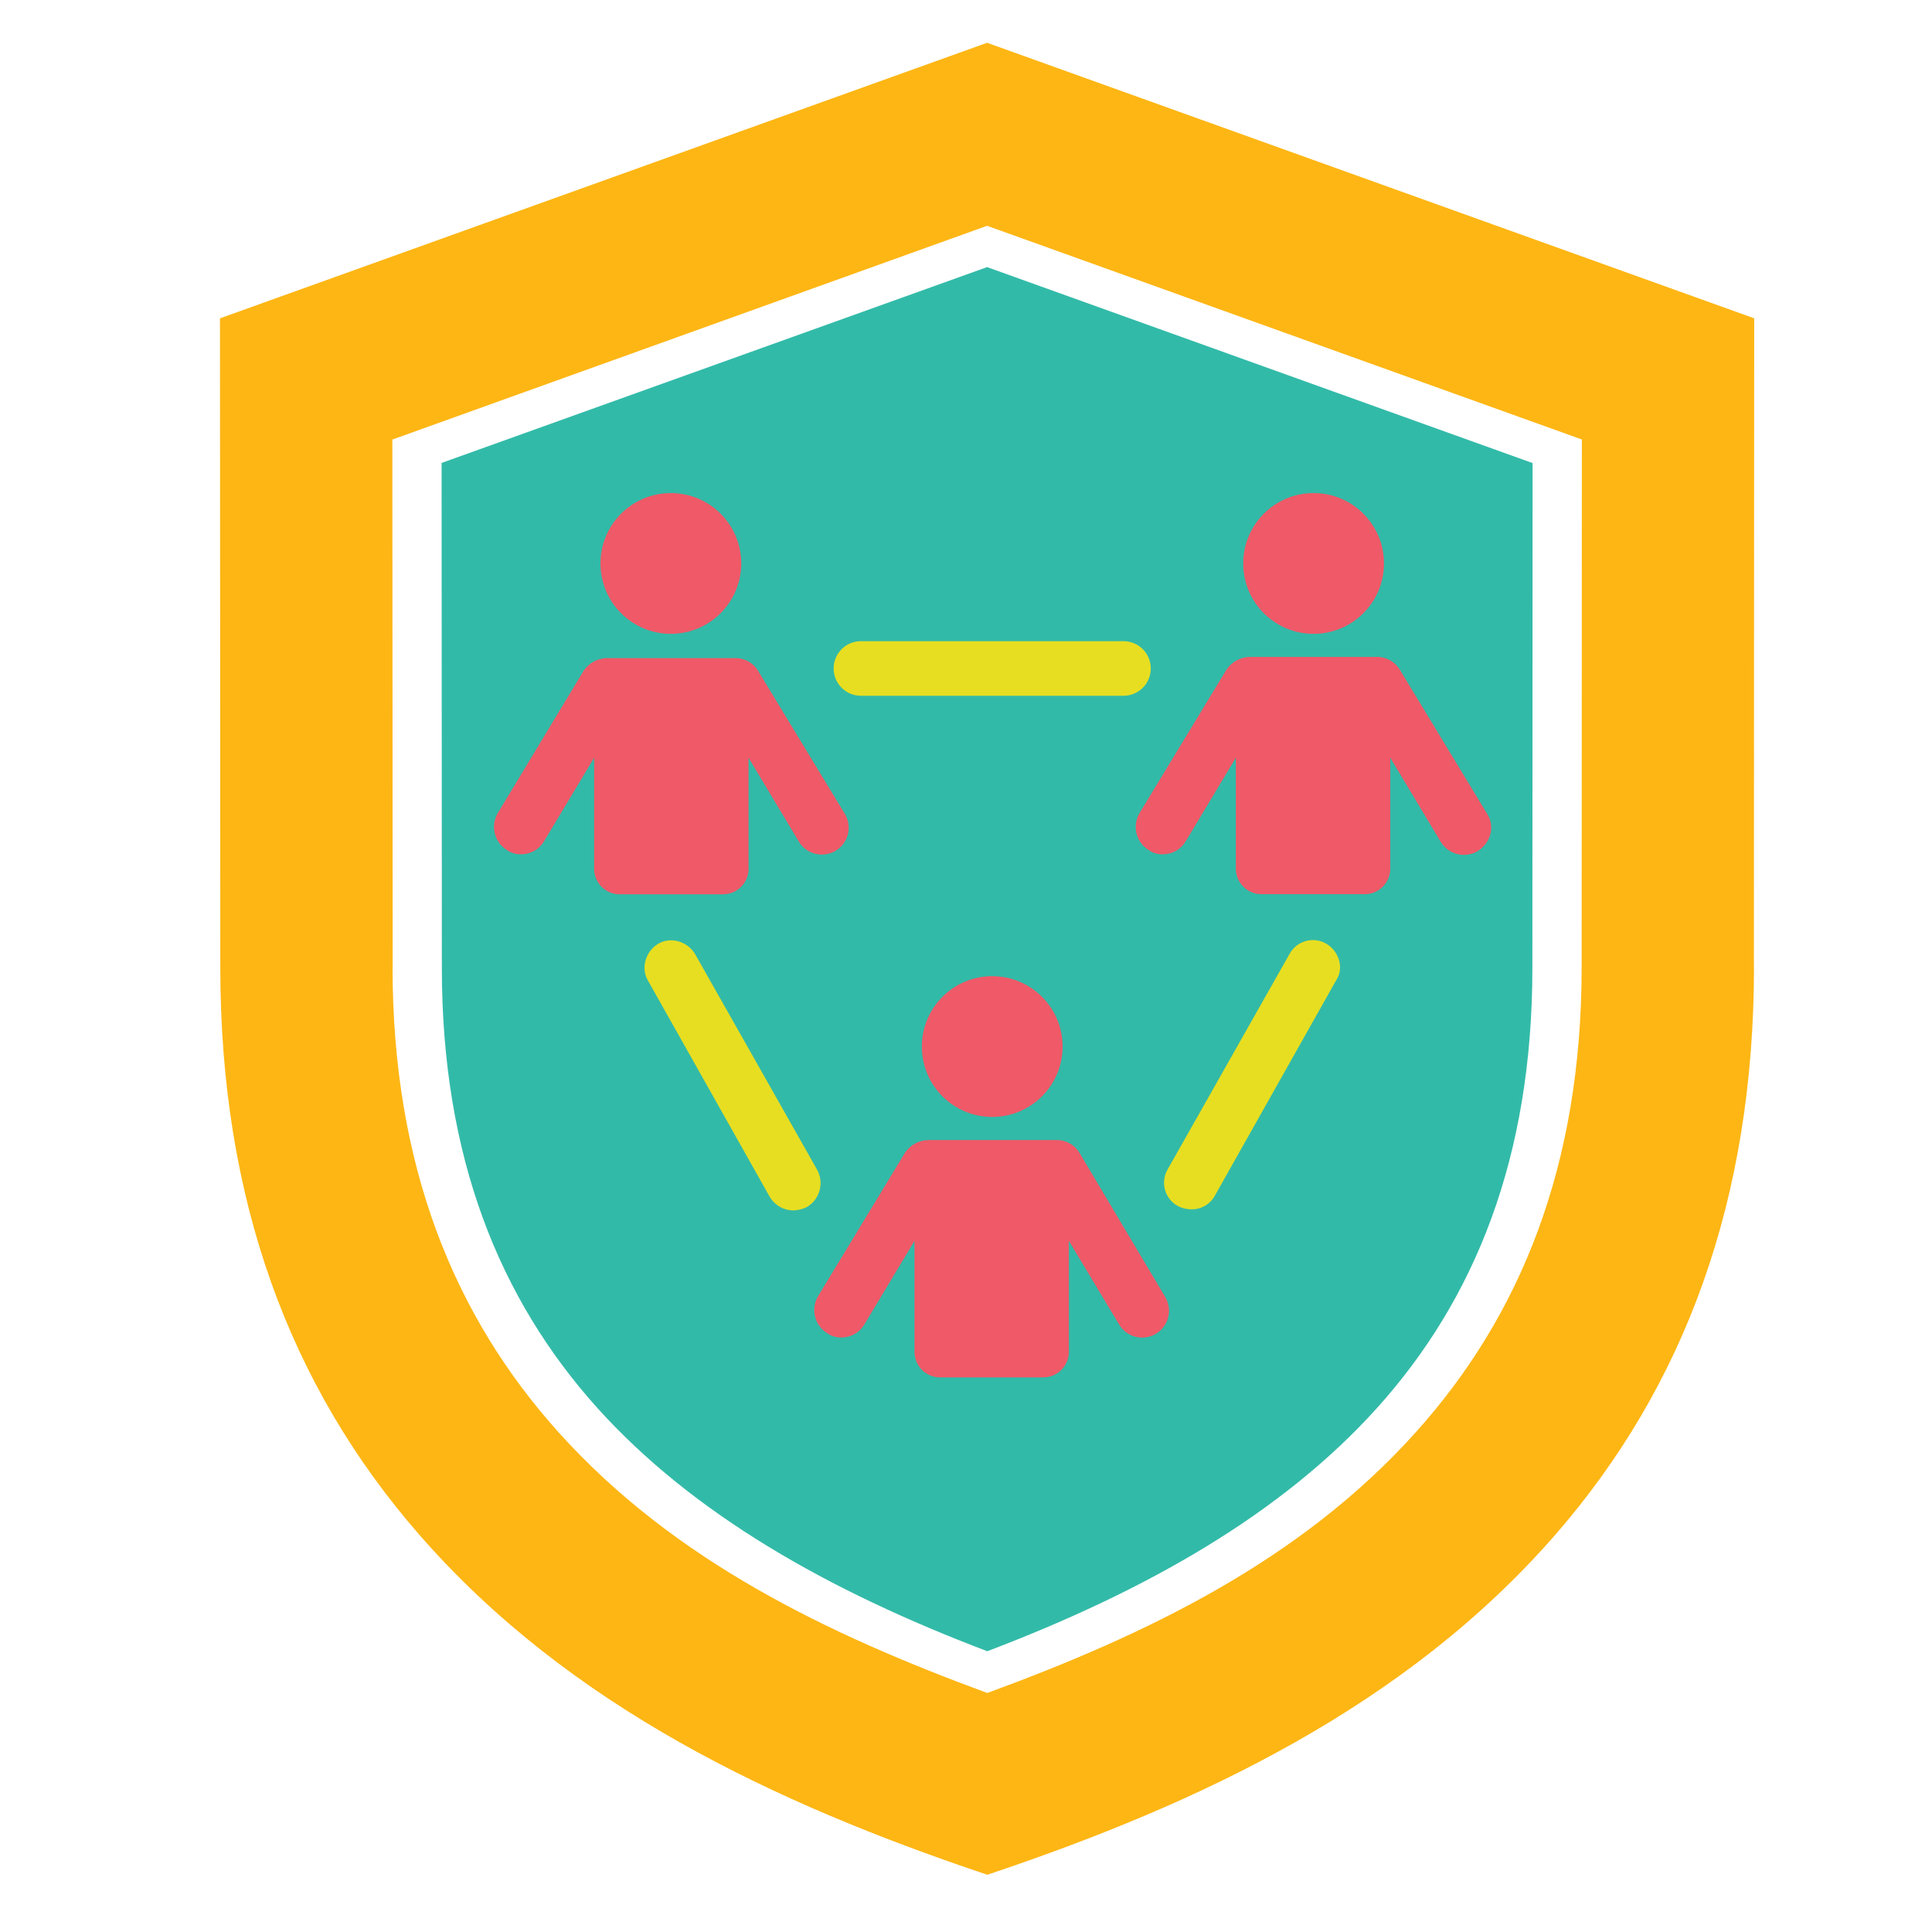
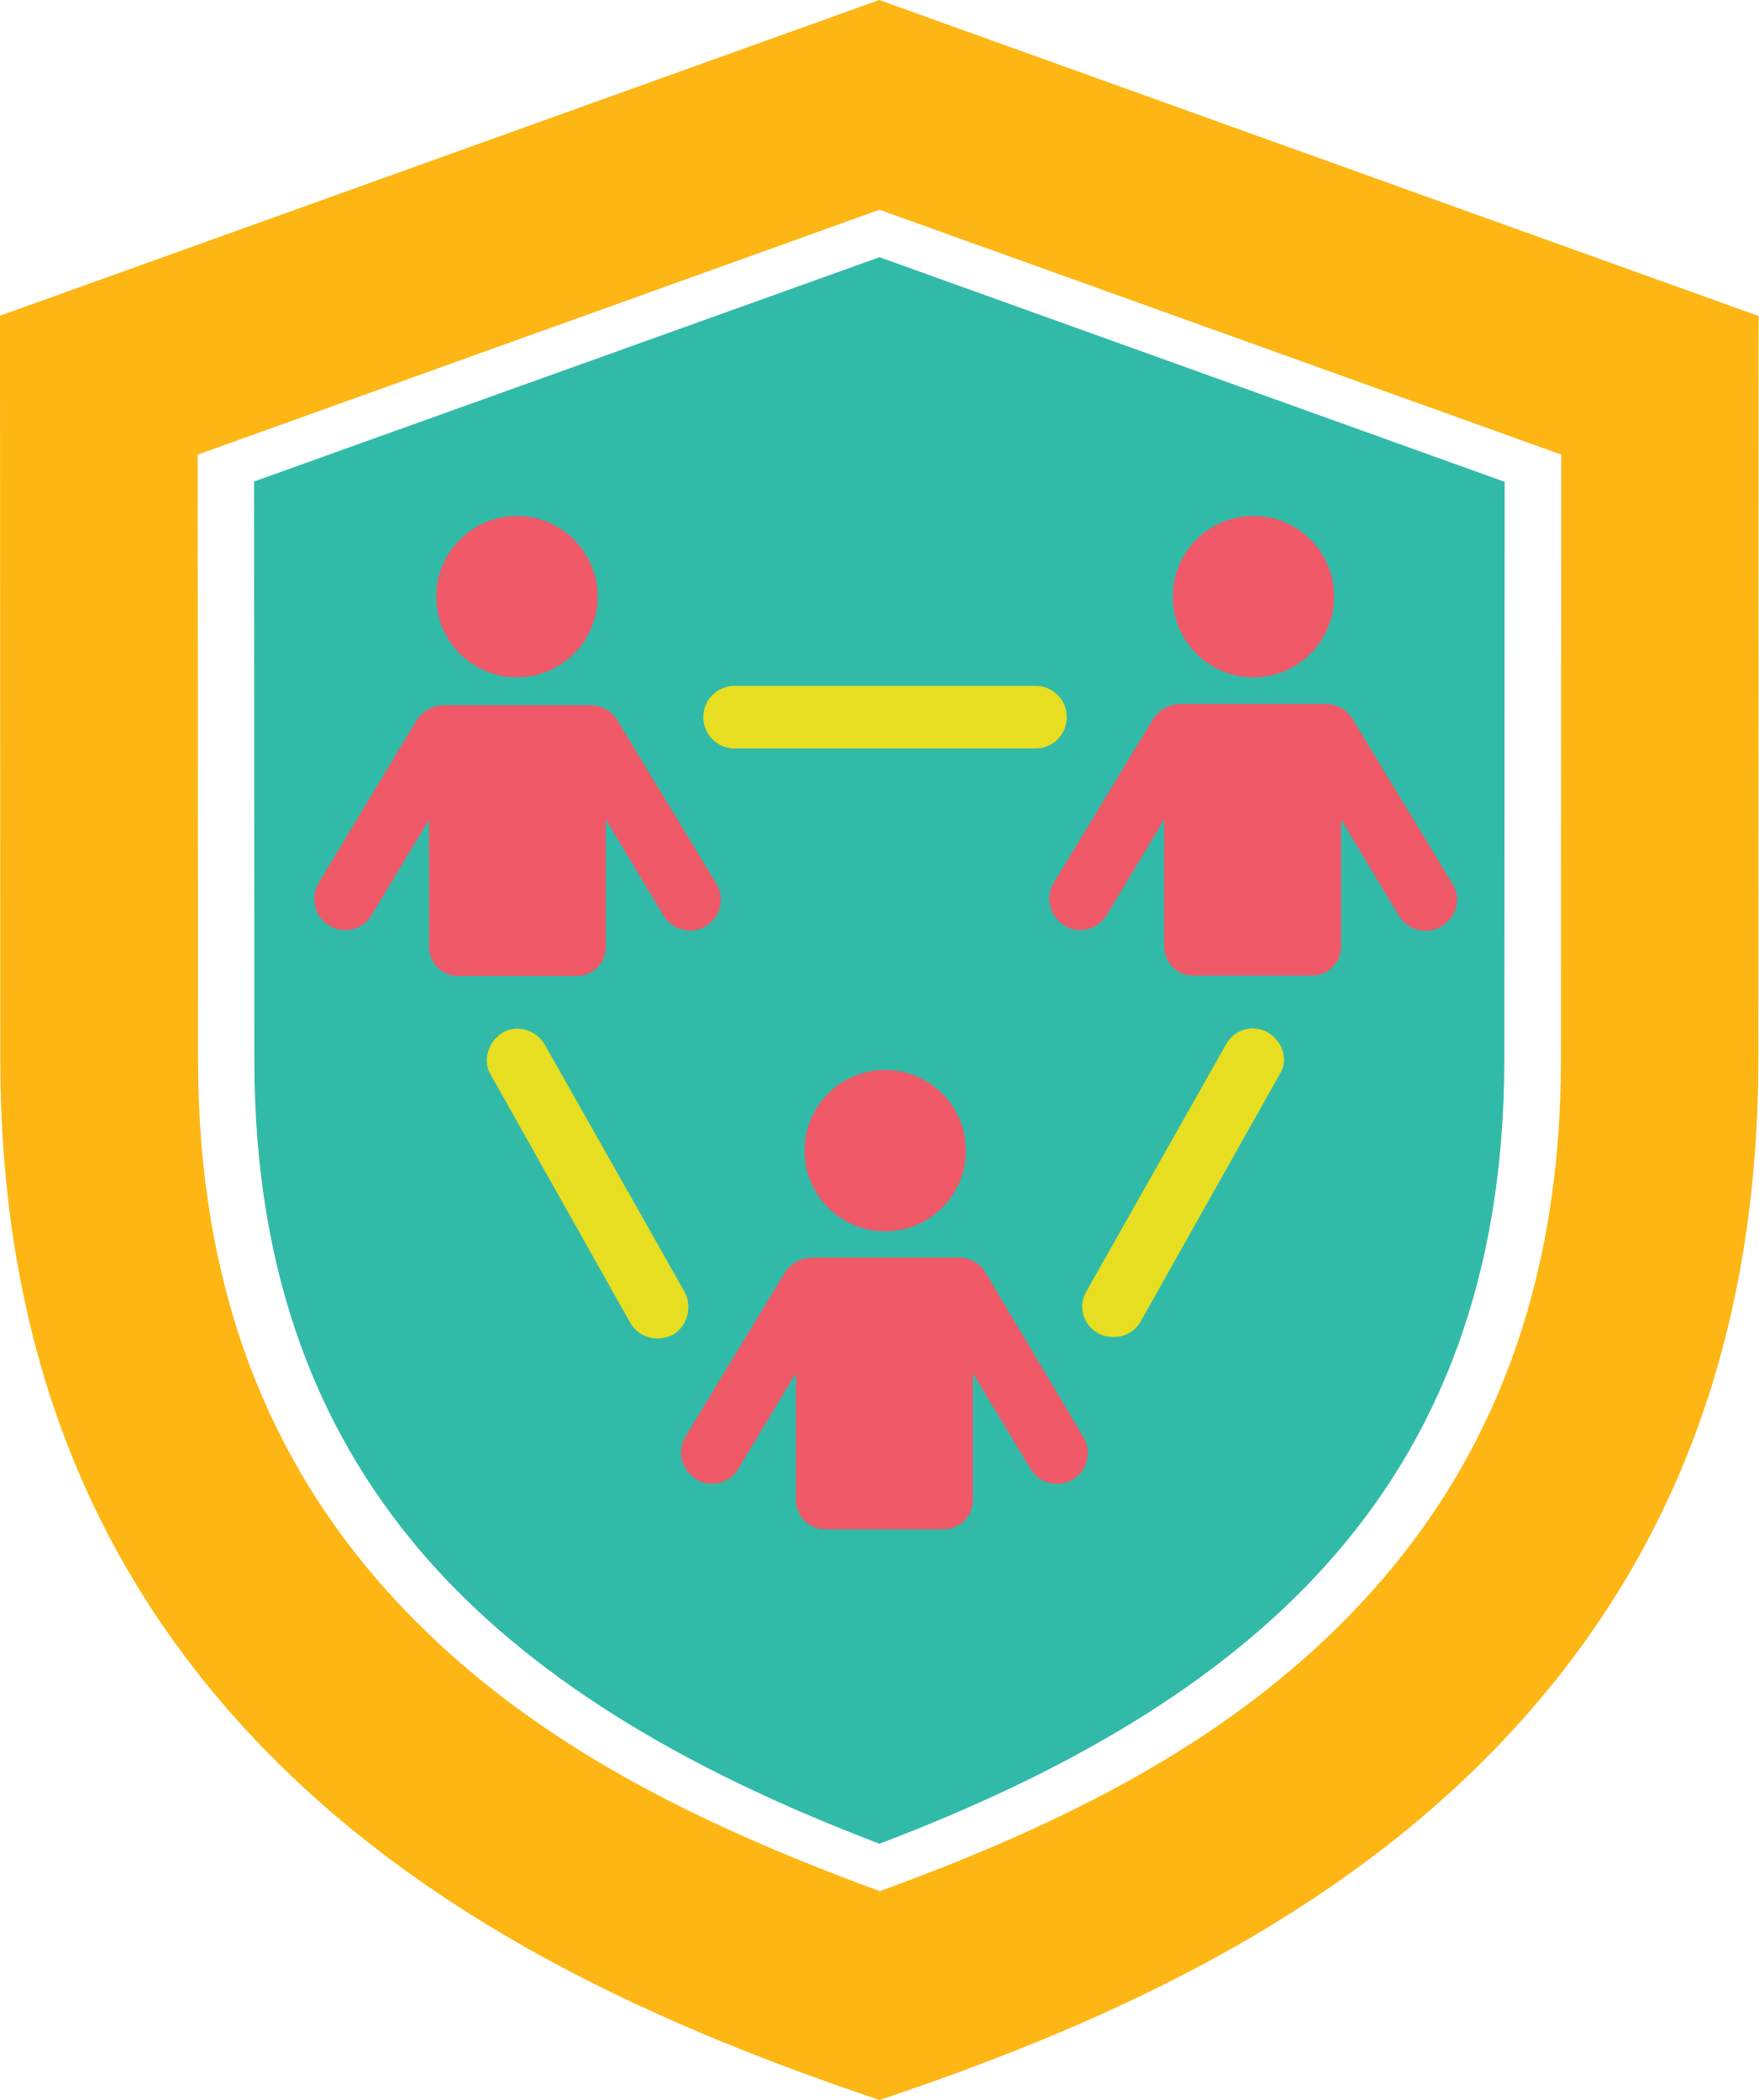
- <svg xmlns="http://www.w3.org/2000/svg" id="Layer_1" data-name="Layer 1" viewBox="0 0 700 700">
-   <defs>
-     <style>.cls-1{fill:#fdb614;}.cls-1,.cls-2{fill-rule:evenodd;}.cls-2{fill:#32baa8;}.cls-3{fill:#ef5968;}.cls-4{fill:#e7de21;}</style>
-   </defs>
-   <path class="cls-1" d="M635.47,350.45l.11-235.12L357.64,15.5,79.7,115.34l.12,235.12c0,84.06,25,151.6,72.11,205.62,54.24,62.19,128.94,97.41,205.79,123.18,76.79-25.72,151.61-61,205.79-123.18,47-54,71.92-121.52,72-205.63m-493.24,0-.11-191.19L357.64,81.81l215.5,77.42-.08,191.19c0,72.15-22.3,126.47-60.12,168.54-41.79,46.52-97.51,73.27-155.23,94.44C299.92,592.12,244.33,565.54,202.42,519,164.57,476.91,142.25,422.57,142.23,350.42Z" />
-   <path class="cls-2" d="M160,167.73l.09,183C160.1,419.4,181,470.67,216.31,510c34.7,38.56,83.84,66.42,141.4,88.27C415.29,576.39,464.4,548.53,499.05,510c35.32-39.3,56.13-90.55,56.16-159.22l.08-183-197.65-71Z" />
-   <circle class="cls-3" cx="359.5" cy="379.19" r="25.5" />
-   <path class="cls-3" d="M391.08,417.62a9.54,9.54,0,0,0-8.37-4.56H336.29a10.45,10.45,0,0,0-8.37,4.56l-31.59,52.13a9.84,9.84,0,0,0,3.43,13.32,8.36,8.36,0,0,0,4.94,1.52,9.57,9.57,0,0,0,8.38-4.56l18.26-30.44v40.33a9.26,9.26,0,0,0,9.13,9.13h37.67a9.26,9.26,0,0,0,9.14-9.13V449.59L405.54,480a9.73,9.73,0,0,0,16.75-9.9Z" />
-   <circle class="cls-3" cx="243.06" cy="204.15" r="25.5" />
-   <path class="cls-3" d="M271.22,314.88V274.55L289.48,305a9.73,9.73,0,0,0,16.75-9.9L274.64,243a9.54,9.54,0,0,0-8.37-4.56H219.85a10.45,10.45,0,0,0-8.37,4.56l-31.21,51.75A9.84,9.84,0,0,0,183.7,308a8.36,8.36,0,0,0,4.94,1.52A9.57,9.57,0,0,0,197,305l18.26-30.44v40.33a9.26,9.26,0,0,0,9.13,9.13h37.68A9.26,9.26,0,0,0,271.22,314.88Z" />
-   <circle class="cls-3" cx="475.94" cy="204.15" r="25.5" />
-   <path class="cls-3" d="M538.73,294.71l-31.59-52.13a9.54,9.54,0,0,0-8.37-4.56h-46a10.45,10.45,0,0,0-8.37,4.56l-31.59,52.13A9.84,9.84,0,0,0,416.2,308a8.36,8.36,0,0,0,4.94,1.52,9.57,9.57,0,0,0,8.38-4.56l18.26-30.44v40.33a9.26,9.26,0,0,0,9.13,9.13h37.67a9.26,9.26,0,0,0,9.14-9.13V274.55L522,305a9.83,9.83,0,0,0,13.32,3.42C540.25,305.37,541.77,299.28,538.73,294.71Z" />
-   <path class="cls-4" d="M311.93,252.09h95.13a9.89,9.89,0,1,0,0-19.78H311.93a9.89,9.89,0,1,0,0,19.78Z" />
-   <path class="cls-4" d="M296,423.71l-44.14-78c-2.66-4.56-8.75-6.47-13.32-3.8s-6.47,8.75-3.8,13.32l44.14,78.38a9.91,9.91,0,0,0,8.37,4.95,11.78,11.78,0,0,0,4.95-1.14A10.06,10.06,0,0,0,296,423.71Z" />
-   <path class="cls-4" d="M480.51,341.9a9.62,9.62,0,0,0-13.32,3.8l-44.14,78a9.62,9.62,0,0,0,3.8,13.32,10.56,10.56,0,0,0,4.95,1.14,9.45,9.45,0,0,0,8.37-4.95l44.14-78.38C487,350.65,485.07,344.56,480.51,341.9Z" />
+ <svg xmlns="http://www.w3.org/2000/svg" version="1.1" id="Layer_1" x="0px" y="0px" viewBox="0 0 555.9 663.8" style="enable-background:new 0 0 555.9 663.8;" xml:space="preserve">
+   <style type="text/css">
+ 	.st0{fill-rule:evenodd;clip-rule:evenodd;fill:#FDB614;}
+ 	.st1{fill-rule:evenodd;clip-rule:evenodd;fill:#32BAA8;}
+ 	.st2{fill:#EF5968;}
+ 	.st3{fill:#E7DE21;}
+ </style>
+   <path class="st0" d="M555.8,335l0.1-235.1L277.9,0L0,99.8L0.1,335c0,84.1,25,151.6,72.1,205.6C126.5,602.8,201.2,638,278,663.8  c76.8-25.7,151.6-61,205.8-123.2C530.8,486.6,555.7,419.1,555.8,335 M62.6,334.9l-0.1-191.2l215.5-77.4l215.5,77.4l-0.1,191.2  c0,72.1-22.3,126.5-60.1,168.5c-41.8,46.5-97.5,73.3-155.2,94.4c-57.8-21.3-113.4-47.9-155.3-94.4C84.9,461.4,62.6,407.1,62.6,334.9  L62.6,334.9z" />
+   <path class="st1" d="M80.3,152.2l0.1,183c0,68.7,20.9,119.9,56.2,159.3c34.7,38.6,83.8,66.4,141.4,88.3  c57.6-21.9,106.7-49.7,141.3-88.3c35.3-39.3,56.1-90.5,56.2-159.2l0.1-183l-197.6-71L80.3,152.2z" />
+   <circle class="st2" cx="279.8" cy="363.7" r="25.5" />
+   <path class="st2" d="M311.4,402.1c-1.8-2.9-5-4.6-8.4-4.6h-46.4c-3.4,0.1-6.5,1.8-8.4,4.6l-31.6,52.1c-2.7,4.6-1.1,10.5,3.4,13.3  c1.4,1,3.2,1.5,4.9,1.5c3.4,0.1,6.6-1.7,8.4-4.6l18.3-30.4v40.3c0.1,5,4.1,9.1,9.1,9.1h37.7c5-0.1,9.1-4.1,9.1-9.1v-40.3l18.3,30.4  c2.8,4.6,8.8,6,13.4,3.2c4.5-2.7,5.9-8.5,3.4-13.1L311.4,402.1z" />
+   <circle class="st2" cx="163.4" cy="188.6" r="25.5" />
+   <path class="st2" d="M191.5,299.4V259l18.3,30.5c2.8,4.6,8.8,6,13.4,3.2c4.5-2.7,5.9-8.5,3.4-13.1l-31.6-52.1  c-1.8-2.9-5-4.6-8.4-4.6h-46.4c-3.4,0.1-6.5,1.8-8.4,4.6l-31.2,51.8c-2.6,4.6-1.1,10.5,3.4,13.2c1.4,1,3.2,1.5,4.9,1.5  c3.4,0.1,6.6-1.6,8.4-4.5l18.3-30.4v40.3c0.1,5,4.1,9.1,9.1,9.1h37.7C187.4,308.5,191.5,304.4,191.5,299.4z" />
+   <circle class="st2" cx="396.2" cy="188.6" r="25.5" />
+   <path class="st2" d="M459,279.2l-31.6-52.1c-1.8-2.9-5-4.6-8.4-4.6h-46c-3.4,0.1-6.5,1.8-8.4,4.6l-31.6,52.1  c-2.7,4.6-1.1,10.5,3.4,13.3c1.4,1,3.2,1.5,4.9,1.5c3.4,0.1,6.6-1.7,8.4-4.6l18.3-30.4v40.3c0.1,5,4.1,9.1,9.1,9.1h37.7  c5-0.1,9.1-4.1,9.1-9.1V259l18.3,30.5c2.8,4.6,8.7,6.1,13.3,3.4C460.5,289.9,462.1,283.8,459,279.2z" />
+   <path class="st3" d="M232.2,236.6h95.1c5.5,0,9.9-4.4,9.9-9.9c0-5.5-4.4-9.9-9.9-9.9c0,0,0,0,0,0h-95.1c-5.5,0-9.9,4.4-9.9,9.9  S226.8,236.6,232.2,236.6C232.2,236.6,232.2,236.6,232.2,236.6z" />
+   <path class="st3" d="M216.3,408.2l-44.1-78c-2.7-4.6-8.8-6.5-13.3-3.8s-6.5,8.8-3.8,13.3l44.1,78.4c1.7,3,4.9,4.9,8.4,5  c1.7,0,3.4-0.4,5-1.1C217.3,419.2,219,413,216.3,408.2z" />
+   <path class="st3" d="M400.8,326.4c-4.6-2.7-10.5-1.1-13.1,3.5c-0.1,0.1-0.1,0.2-0.2,0.3l-44.1,78c-2.7,4.6-1.1,10.5,3.5,13.1  c0.1,0.1,0.2,0.1,0.3,0.2c1.5,0.8,3.2,1.2,5,1.1c3.5,0,6.7-1.9,8.4-5l44.1-78.4C407.3,335.1,405.4,329.1,400.8,326.4z" />
</svg>
